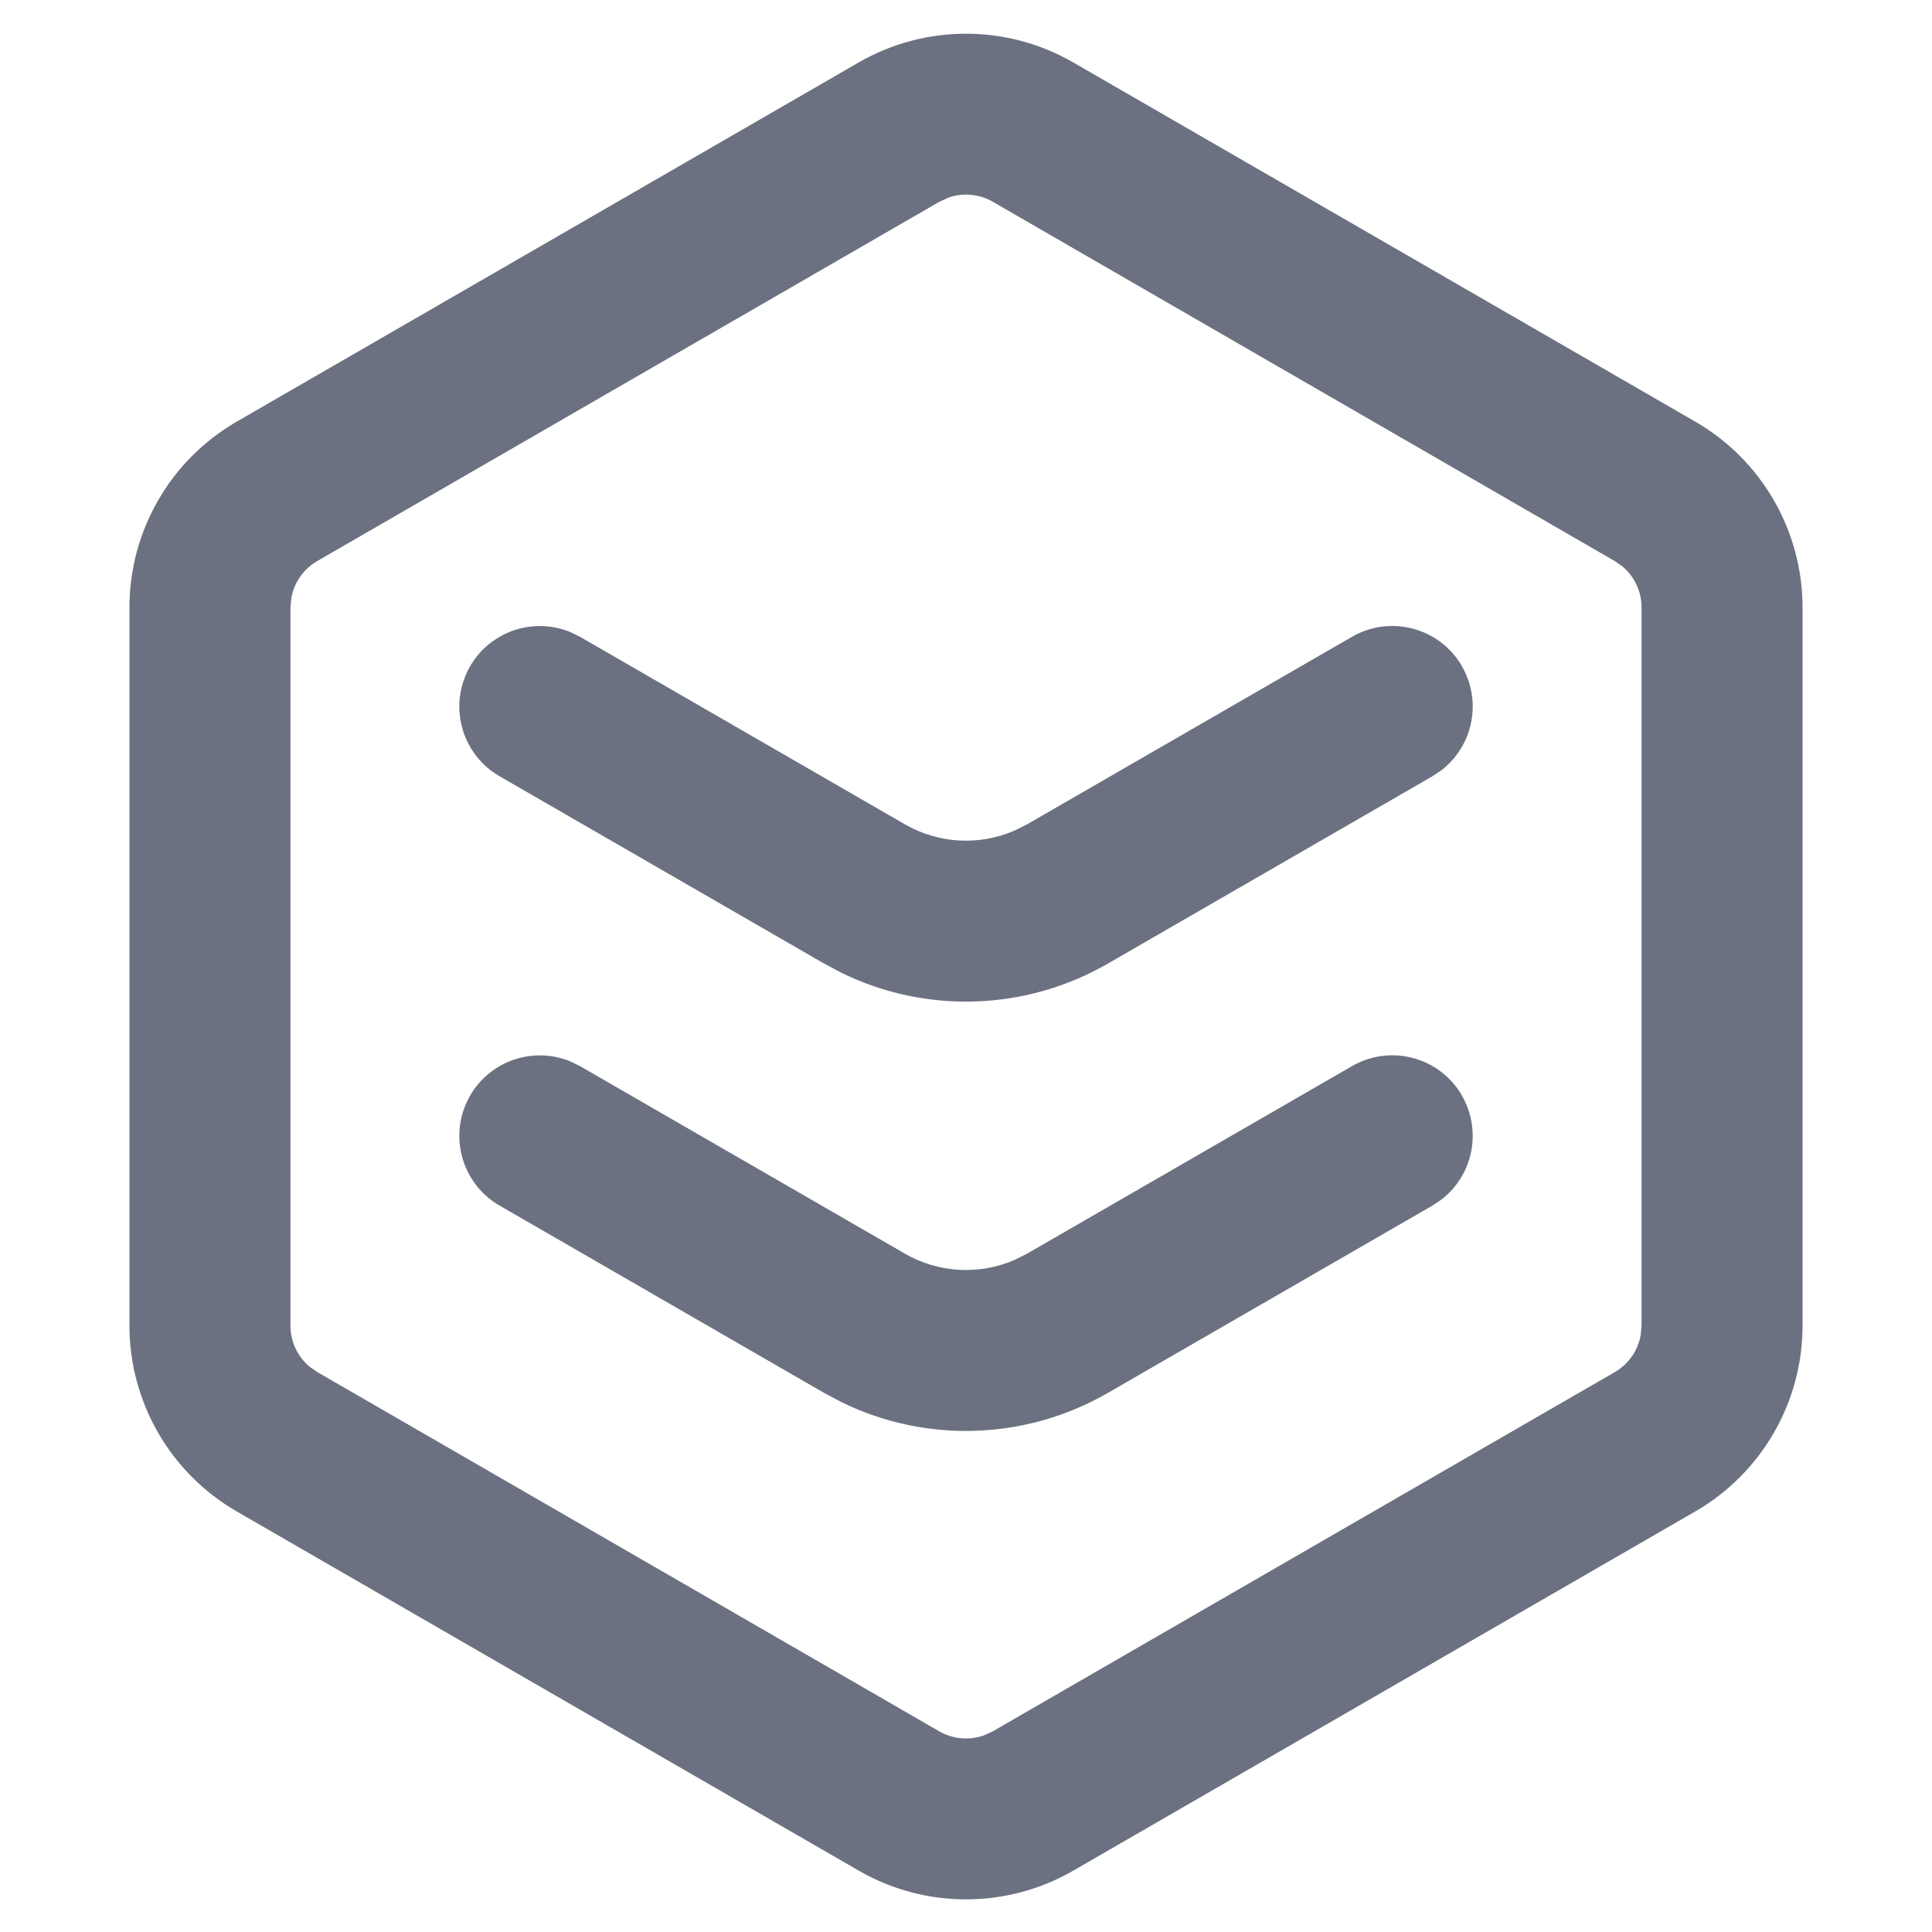
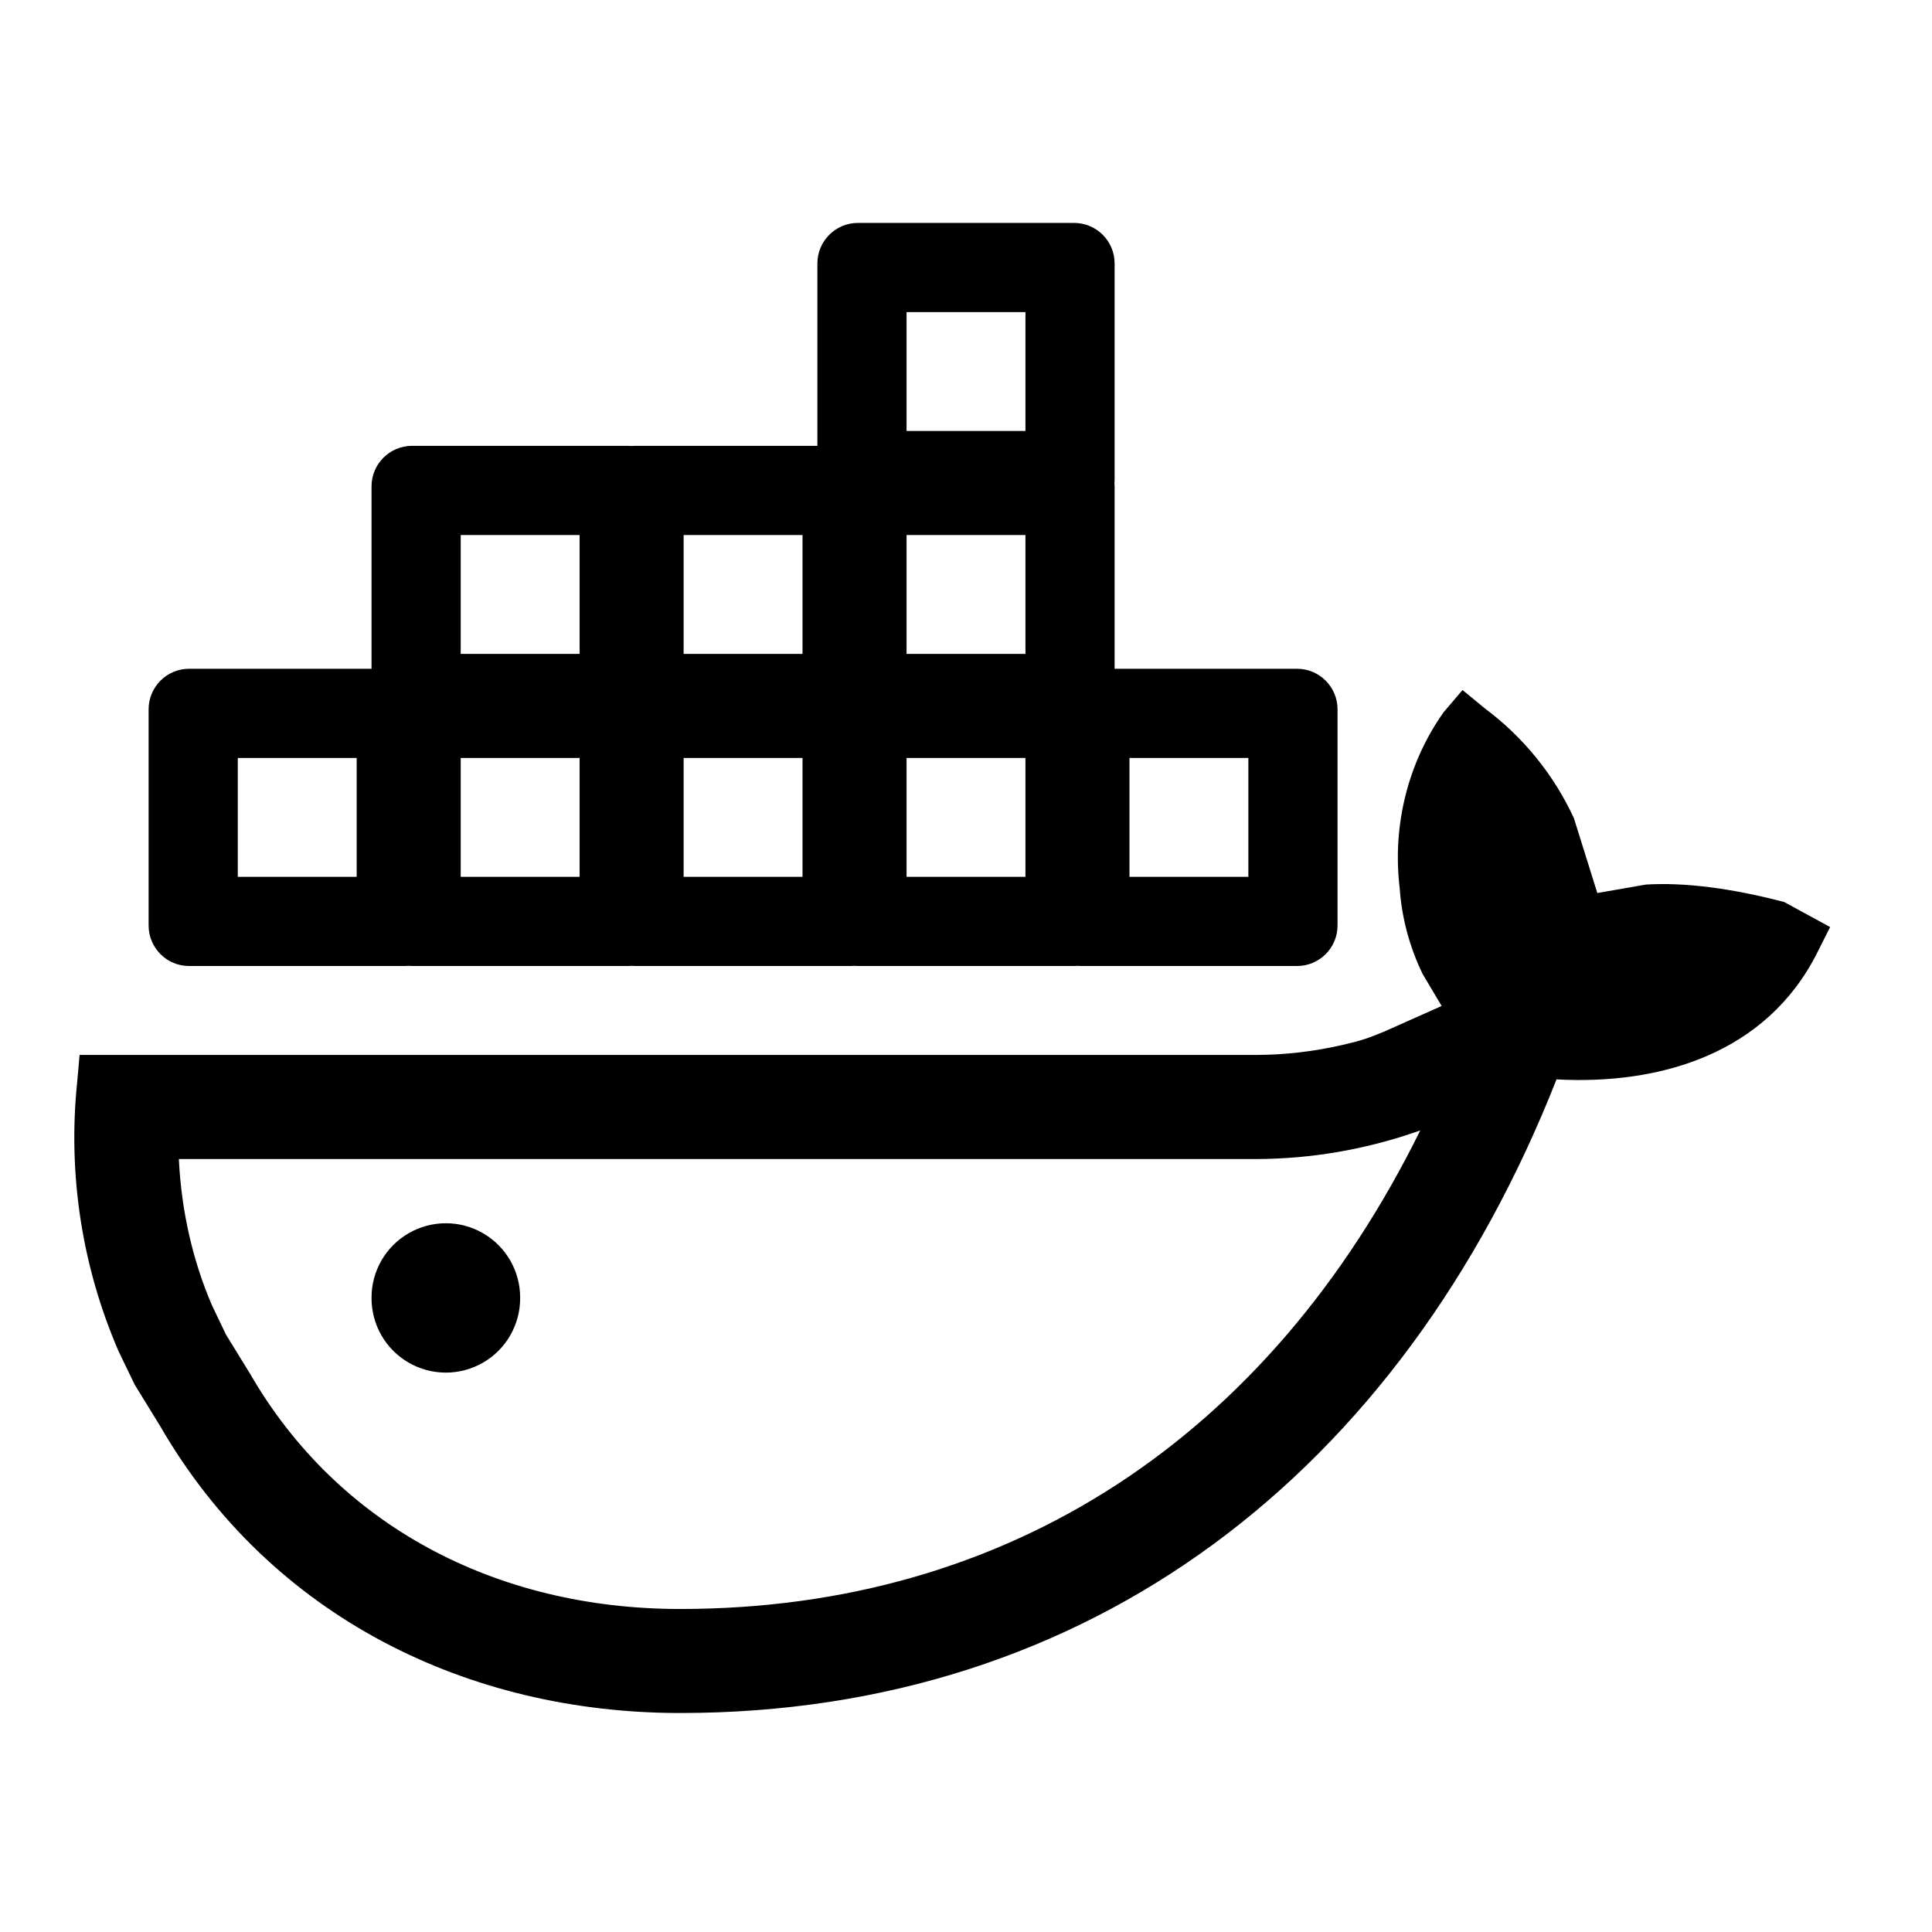
- <svg xmlns="http://www.w3.org/2000/svg" viewBox="0 0 18 18">
-   <path data-follow-fill="#6B7180" fill="#6B7180" d="m10 .582 5.794 3.346a2 2 0 0 1 1 1.732v6.69a2 2 0 0 1-1 1.732L10 17.428a2 2 0 0 1-2 0l-5.794-3.346a2 2 0 0 1-1-1.732V5.66a2 2 0 0 1 1-1.732L8 .582a2 2 0 0 1 2 0ZM8.83 1.844l-.08.037-5.794 3.346a.5.5 0 0 0-.242.345l-.008.088v6.69a.5.5 0 0 0 .178.383l.072.05L8.75 16.13a.5.5 0 0 0 .42.037l.08-.037 5.794-3.346a.5.5 0 0 0 .242-.345l.008-.088V5.66a.5.5 0 0 0-.178-.383l-.072-.05L9.25 1.88a.5.5 0 0 0-.42-.037Zm4.79 8.363a.75.75 0 0 1-.189.968l-.085.057-3.025 1.746c-.763.44-1.691.47-2.476.088l-.166-.088-3.025-1.746a.75.75 0 0 1 .658-1.344l.092.045 3.025 1.746c.314.182.693.202 1.022.06l.12-.06 3.025-1.746a.75.75 0 0 1 1.025.274Zm0-4a.75.75 0 0 1-.189.968l-.085.057-3.025 1.746c-.763.44-1.691.47-2.476.088l-.166-.088-3.025-1.746a.75.75 0 0 1 .658-1.344l.092.045 3.025 1.746c.314.182.693.202 1.022.06l.12-.06 3.025-1.746a.75.75 0 0 1 1.025.274Z" />
+ <svg xmlns="http://www.w3.org/2000/svg" viewBox="0 0 1024 1024" version="1.1">
+   <path d="M749.883 600.143a261.041 261.041 0 0 1-84.007 14.178h-571.077c1.3 27.372 7.365 54.075 17.723 77.903l7.286 15.202 12.8 20.795c46.238 80.03 129.851 124.574 227.879 124.574 173.726 0 311.926-90.782 392.271-253.637a217.954 217.954 0 0 1-2.836 0.985z m-16.266-53.366l30.484-13.588-10.043-16.896a123.865 123.865 0 0 1-12.209-45.686c-3.938-33.044 4.372-66.402 23.316-93.145l10.004-11.737 11.815 9.728a152.025 152.025 0 0 1 47.222 58.21l12.406 39.66 25.797-4.49c20.441-1.221 44.859 1.851 73.255 9.255l24.34 13.273-6.853 13.627c-26.9 53.484-83.18 70.105-138.161 67.111-82.314 208.738-247.217 335.833-464.502 335.833-112.207 0-217.009-50.688-275.614-152.103l-13.509-21.977-8.546-17.723a284.948 284.948 0 0 1-21.937-142.336l1.3-14.651h623.695a205.194 205.194 0 0 0 45.844-5.356c11.146-2.56 13.273-3.545 21.898-7.01zM126.031 464.738h63.015v-63.015H126.031v63.015zM100.234 354.462h114.609c11.815 0 21.465 9.61 21.465 21.465v114.609a21.465 21.465 0 0 1-21.465 21.465h-114.609A21.465 21.465 0 0 1 78.769 490.535v-114.609c0-11.815 9.61-21.465 21.465-21.465zM244.185 464.738h63.015v-63.015H244.185v63.015zM218.388 354.462h114.609c11.815 0 21.465 9.61 21.465 21.465v114.609a21.465 21.465 0 0 1-21.465 21.465h-114.609A21.465 21.465 0 0 1 196.923 490.535v-114.609c0-11.815 9.61-21.465 21.465-21.465zM244.185 346.585h63.015V283.569H244.185v63.015zM218.388 236.308h114.609c11.815 0 21.465 9.61 21.465 21.465v114.609a21.465 21.465 0 0 1-21.465 21.465h-114.609A21.465 21.465 0 0 1 196.923 372.382v-114.609c0-11.815 9.61-21.465 21.465-21.465zM362.338 464.738h63.015v-63.015H362.338v63.015zM336.542 354.462h114.609c11.815 0 21.465 9.61 21.465 21.465v114.609a21.465 21.465 0 0 1-21.465 21.465h-114.609A21.465 21.465 0 0 1 315.077 490.535v-114.609c0-11.815 9.61-21.465 21.465-21.465zM362.338 283.569v63.015h63.015V283.569H362.338zM336.542 236.308h114.609c11.815 0 21.465 9.61 21.465 21.465v114.609a21.465 21.465 0 0 1-21.465 21.465h-114.609A21.465 21.465 0 0 1 315.077 372.382v-114.609c0-11.815 9.61-21.465 21.465-21.465zM480.492 401.723v63.015h63.015v-63.015h-63.015zM454.695 354.462h114.609c11.815 0 21.465 9.61 21.465 21.465v114.609a21.465 21.465 0 0 1-21.465 21.465h-114.609a21.465 21.465 0 0 1-21.465-21.465v-114.609c0-11.815 9.61-21.465 21.465-21.465zM480.492 346.585h63.015V283.569h-63.015v63.015zM454.695 236.308h114.609c11.815 0 21.465 9.61 21.465 21.465v114.609a21.465 21.465 0 0 1-21.465 21.465h-114.609A21.465 21.465 0 0 1 433.231 372.382v-114.609c0-11.815 9.61-21.465 21.465-21.465zM480.492 228.431h63.015V165.415h-63.015v63.015zM454.695 118.154h114.609c11.815 0 21.465 9.61 21.465 21.465v114.609a21.465 21.465 0 0 1-21.465 21.465h-114.609A21.465 21.465 0 0 1 433.231 254.228v-114.609c0-11.815 9.61-21.465 21.465-21.465zM598.646 464.738h63.015v-63.015h-63.015v63.015zM572.849 354.462h114.609c11.815 0 21.465 9.61 21.465 21.465v114.609a21.465 21.465 0 0 1-21.465 21.465h-114.609a21.465 21.465 0 0 1-21.465-21.465v-114.609c0-11.815 9.61-21.465 21.465-21.465zM236.308 687.931m-39.385 0a39.385 39.385 0 1 0 78.769 0 39.385 39.385 0 1 0-78.769 0Z" p-id="1920" />
</svg>
